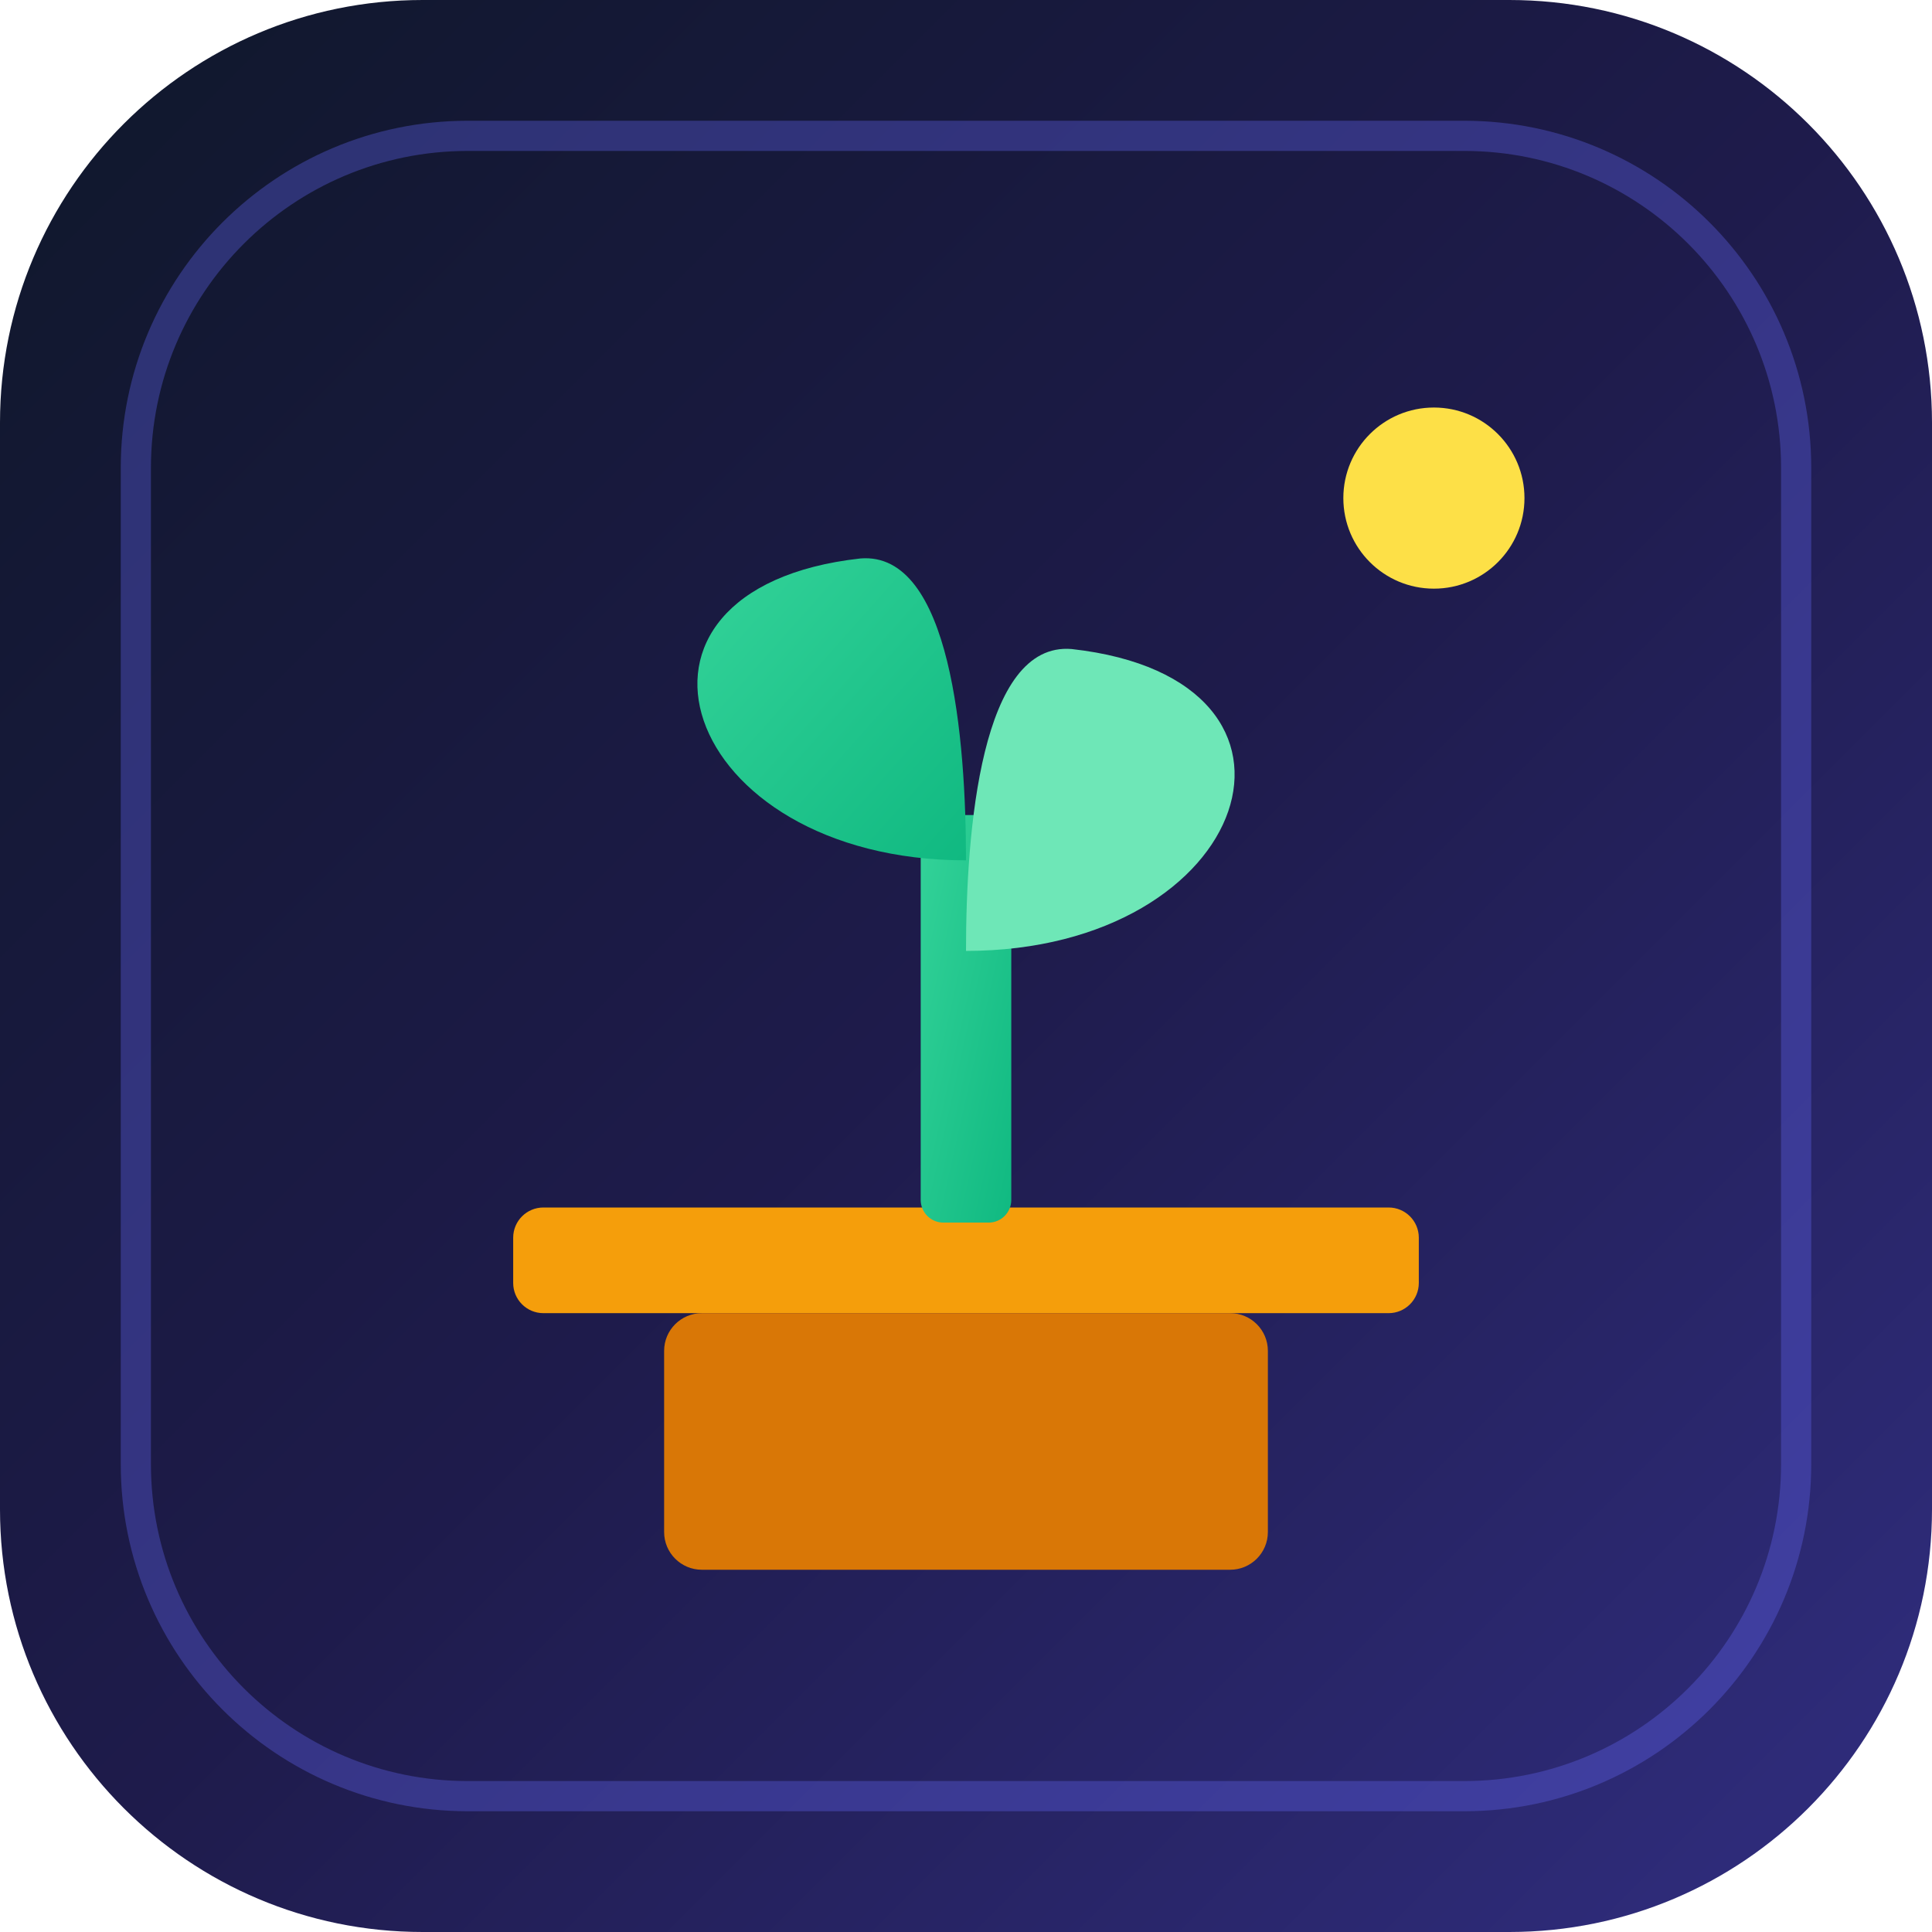
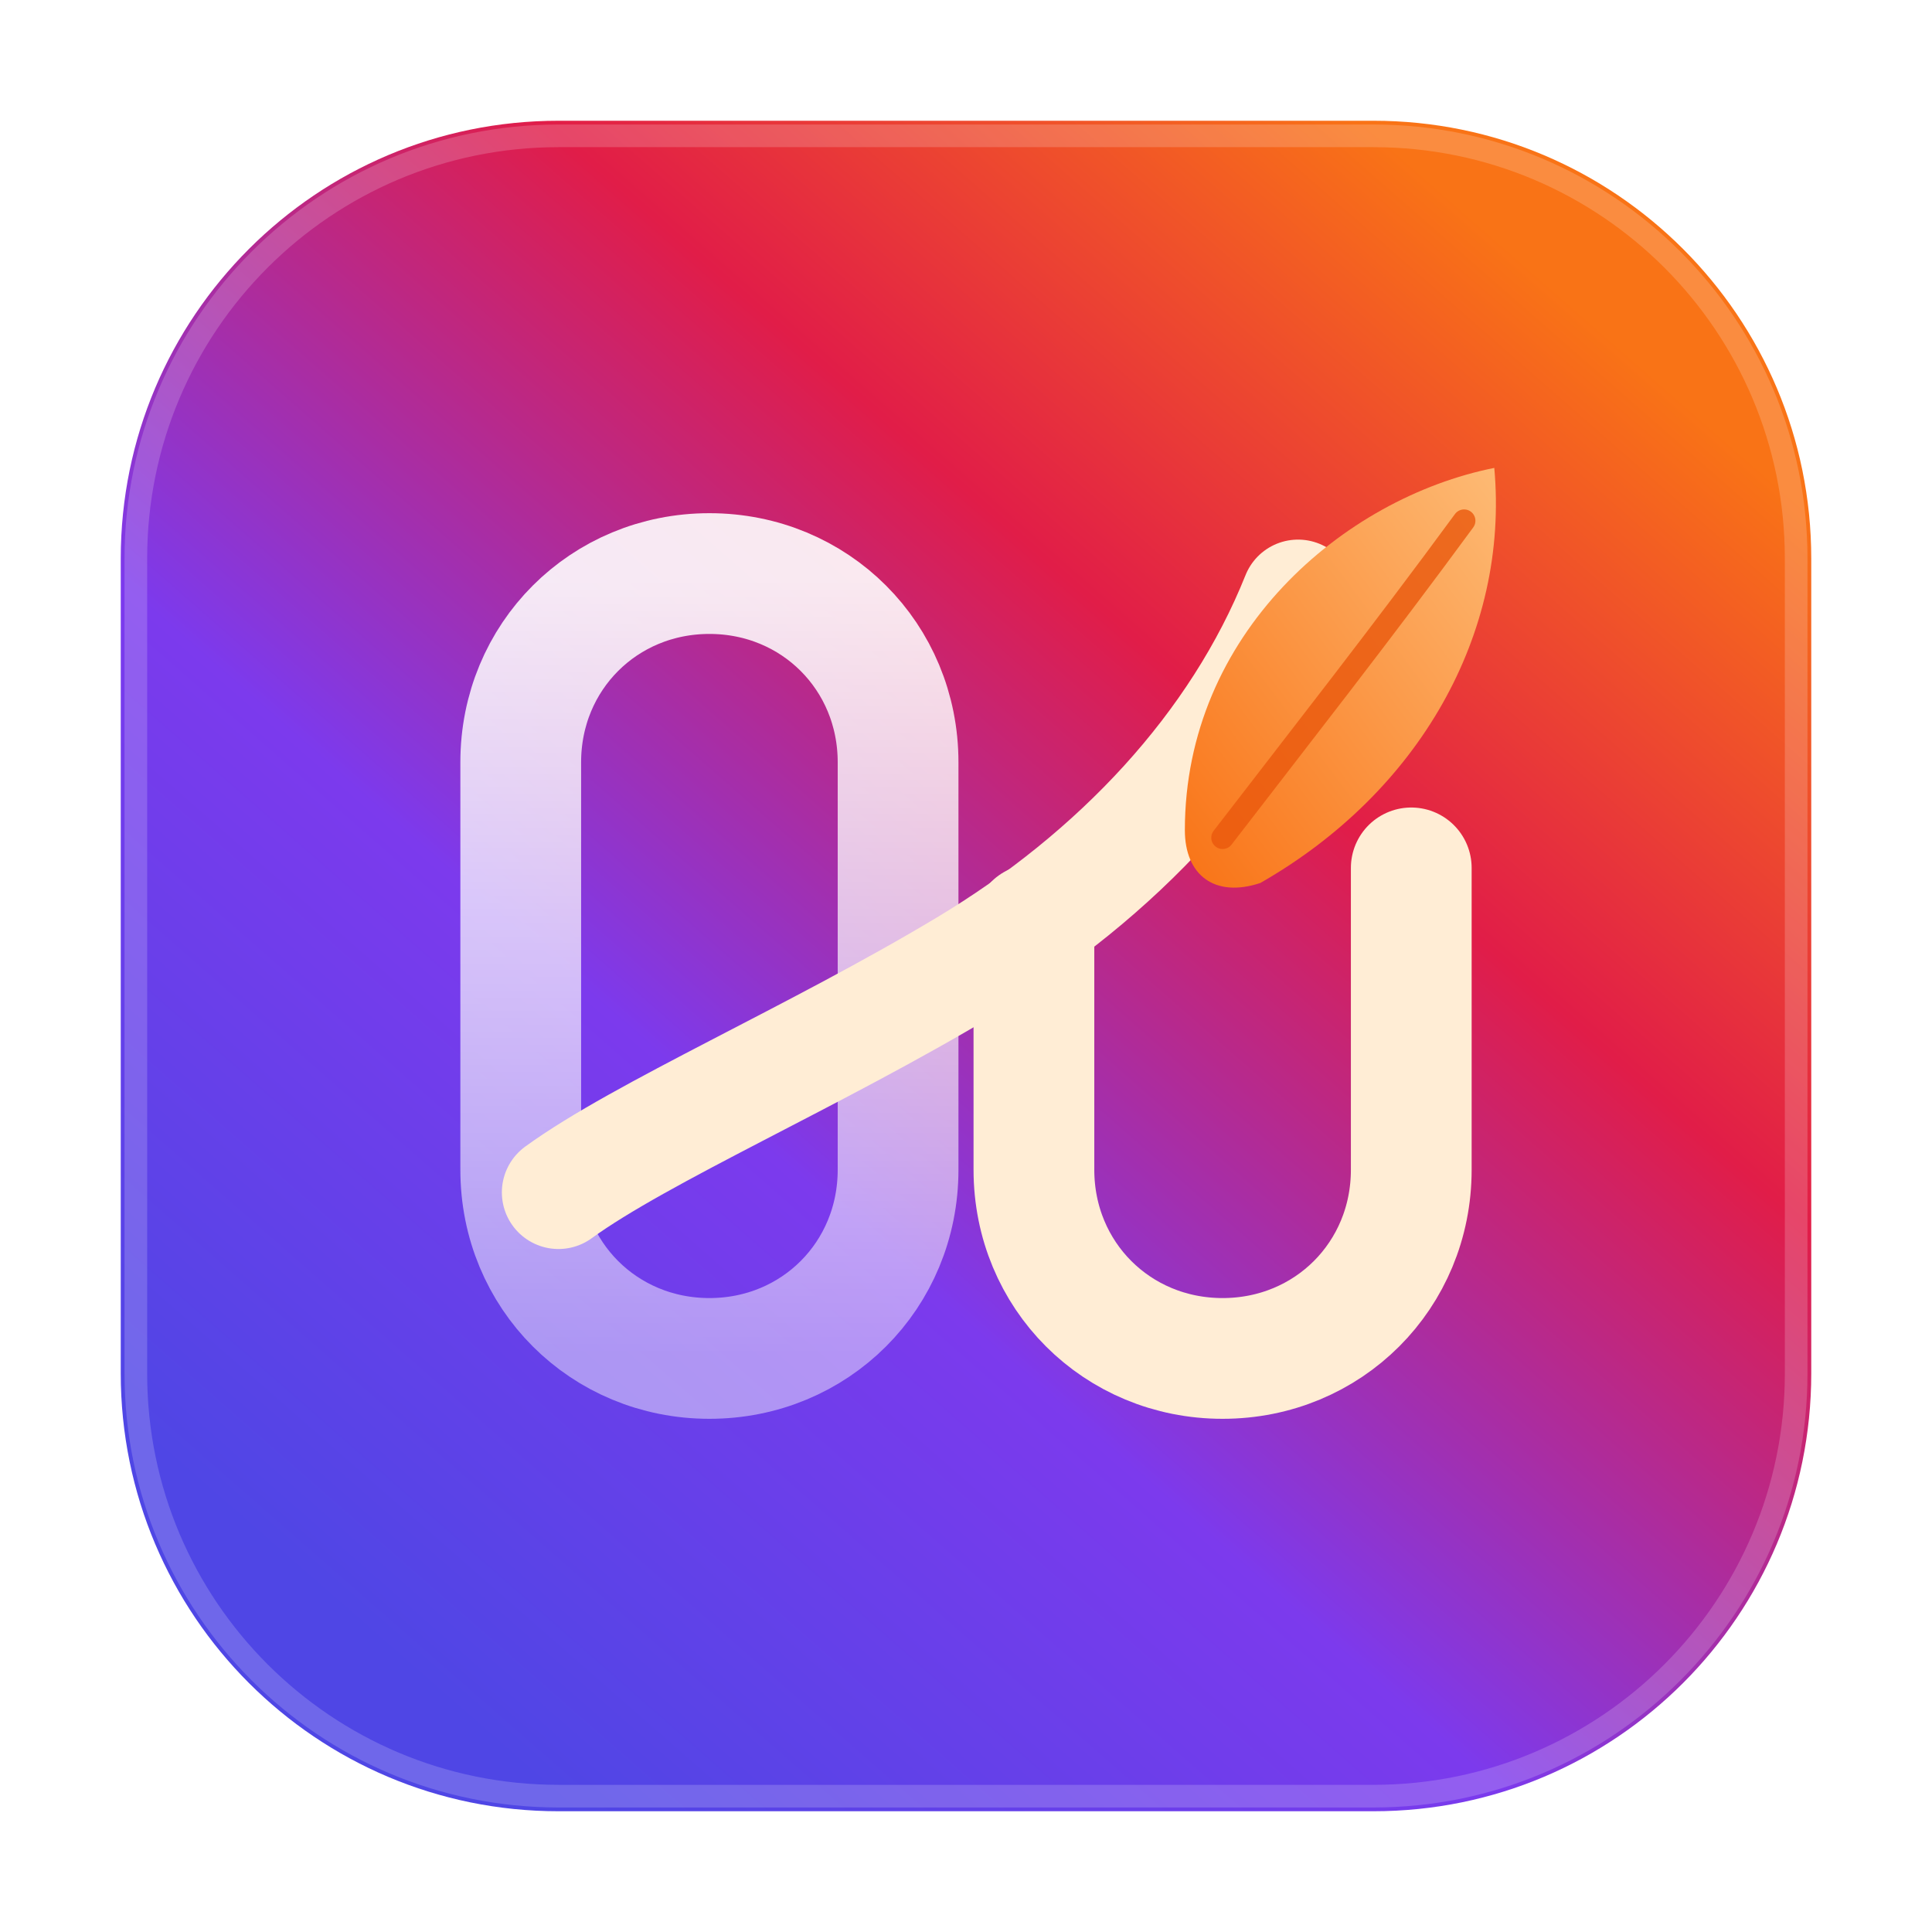
<svg xmlns="http://www.w3.org/2000/svg" viewBox="0 0 512 512" width="512" height="512">
  <defs>
-     <linearGradient id="bg" x1="0%" y1="0%" x2="100%" y2="100%">
-       <stop offset="0%" stop-color="#0f172a" />
-       <stop offset="50%" stop-color="#1e1b4b" />
-       <stop offset="100%" stop-color="#312e81" />
+     <linearGradient id="habitraIconGrad" x1="15%" y1="90%" x2="85%" y2="10%">
+       <stop offset="0%" stop-color="#4f46e5" />
+       <stop offset="35%" stop-color="#7c3aed" />
+       <stop offset="70%" stop-color="#e11d48" />
+       <stop offset="100%" stop-color="#f97316" />
    </linearGradient>
-     <linearGradient id="leaf" x1="0%" y1="0%" x2="100%" y2="100%">
-       <stop offset="0%" stop-color="#34d399" />
-       <stop offset="100%" stop-color="#10b981" />
+     <linearGradient id="leafGlow" x1="0%" y1="100%" x2="100%" y2="0%">
+       <stop offset="0%" stop-color="#f97316" />
+       <stop offset="100%" stop-color="#fdba74" />
+     </linearGradient>
+     <linearGradient id="stemGrad" x1="0%" y1="100%" x2="0%" y2="0%">
+       <stop offset="0%" stop-color="rgba(255, 255, 255, 0.45)" />
+       <stop offset="100%" stop-color="rgba(255, 255, 255, 0.9)" />
    </linearGradient>
  </defs>
-   <rect width="512" height="512" rx="112" fill="url(#bg)" />
-   <rect x="36" y="36" width="440" height="440" rx="88" fill="none" stroke="#6366f1" stroke-width="8" stroke-opacity="0.35" />
-   <rect x="136" y="320" width="240" height="28" rx="8" fill="#f59e0b" />
-   <rect x="176" y="348" width="160" height="68" rx="10" fill="#d97706" />
-   <rect x="244" y="216" width="24" height="108" rx="6" fill="url(#leaf)" />
-   <path d="M256 228 C180 228 156 156 228 148 C252 146 256 196 256 228 Z" fill="url(#leaf)" />
-   <path d="M256 252 C332 252 356 180 284 172 C260 170 256 220 256 252 Z" fill="#6ee7b7" />
-   <circle cx="380" cy="132" r="24" fill="#fde047" />
+   <rect x="32" y="32" width="448" height="448" rx="116" fill="url(#habitraIconGrad)" />
+   <rect x="36" y="36" width="440" height="440" rx="112" fill="none" stroke="rgba(255, 255, 255, 0.18)" stroke-width="6" />
+   <path d="M 188 152        C 160 152 138 174 138 202        L 138 310        C 138 338 160 360 188 360        C 216 360 238 338 238 310        L 238 202        C 238 174 216 152 188 152 Z" fill="none" stroke="url(#stemGrad)" stroke-width="32" stroke-linecap="round" stroke-linejoin="round" />
+   <path d="M 374 230        L 374 310        C 374 338 352 360 324 360        C 296 360 274 338 274 310        L 274 245" fill="none" stroke="#ffedd5" stroke-width="32" stroke-linecap="round" stroke-linejoin="round" />
+   <path d="M 148 316        C 170 300 216 280 256 256        C 296 232 328 198 344 158" fill="none" stroke="#ffedd5" stroke-width="30" stroke-linecap="round" />
+   <path d="M 314 220        C 314 168 356 132 396 124        C 400 168 376 210 334 234        C 322 238 314 232 314 220 Z" fill="url(#leafGlow)" />
+   <path d="M 324 222        C 344 196 366 168 388 138" fill="none" stroke="#ea580c" stroke-width="6" stroke-linecap="round" opacity="0.8" />
</svg>
